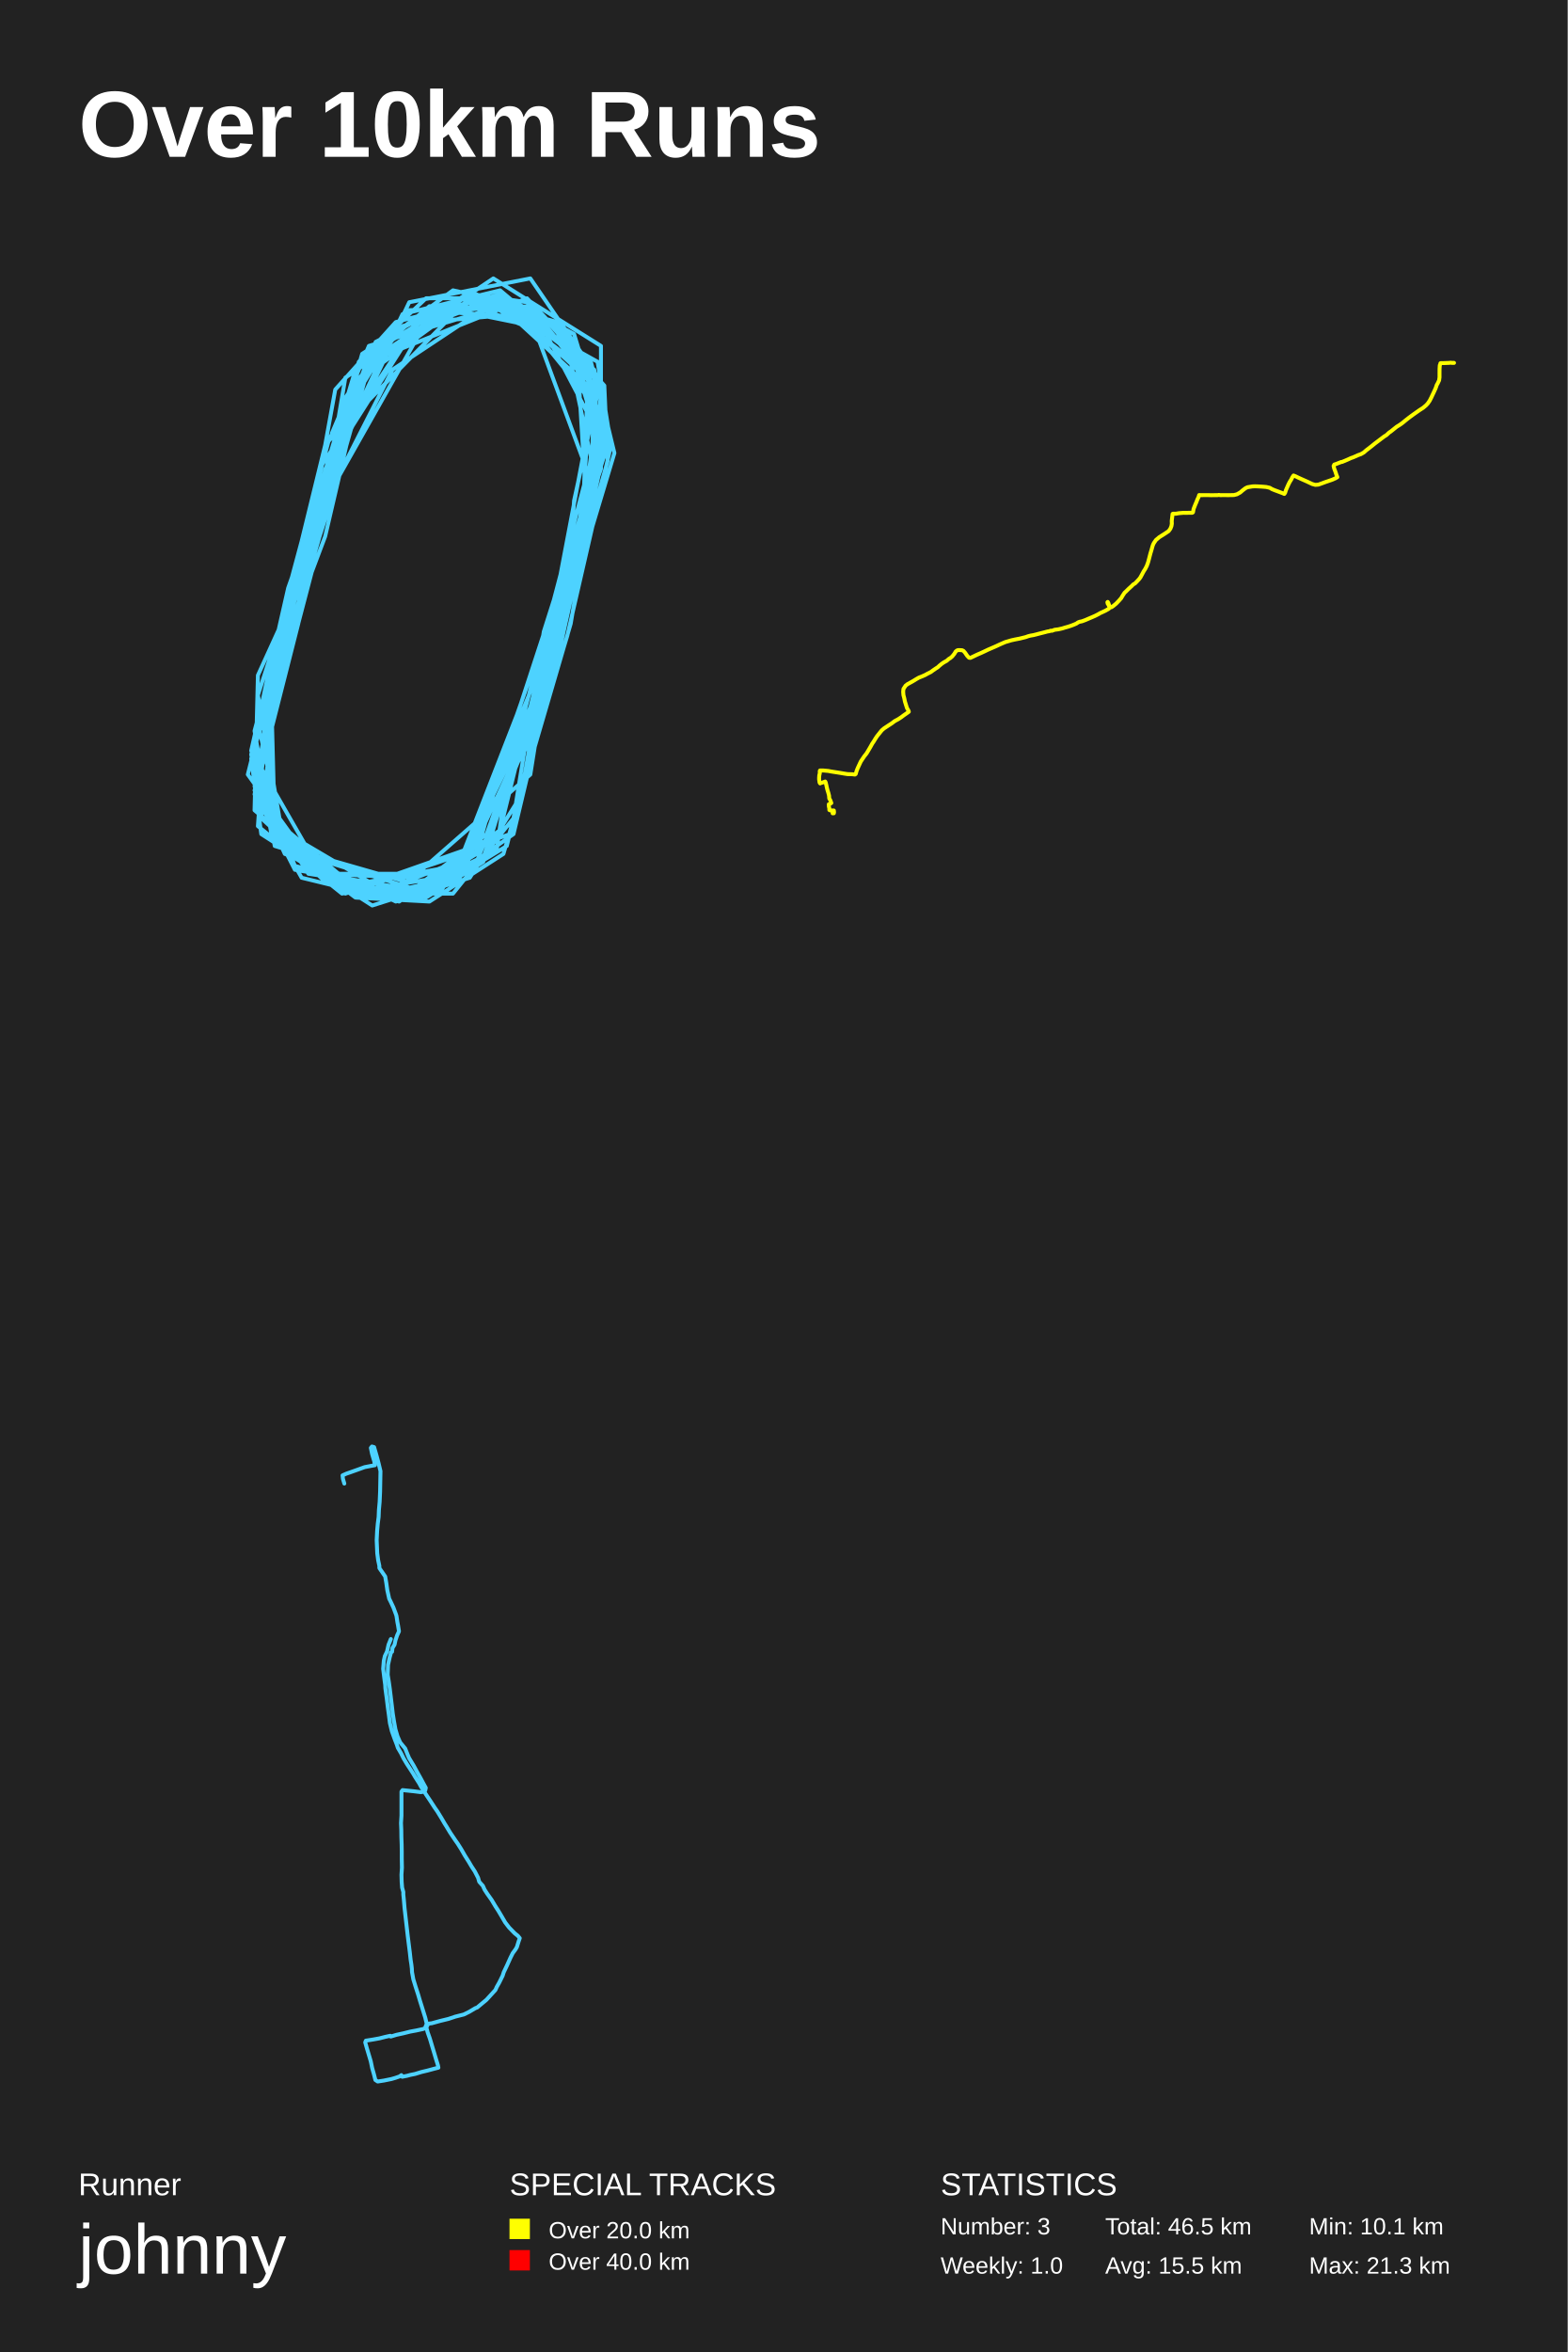
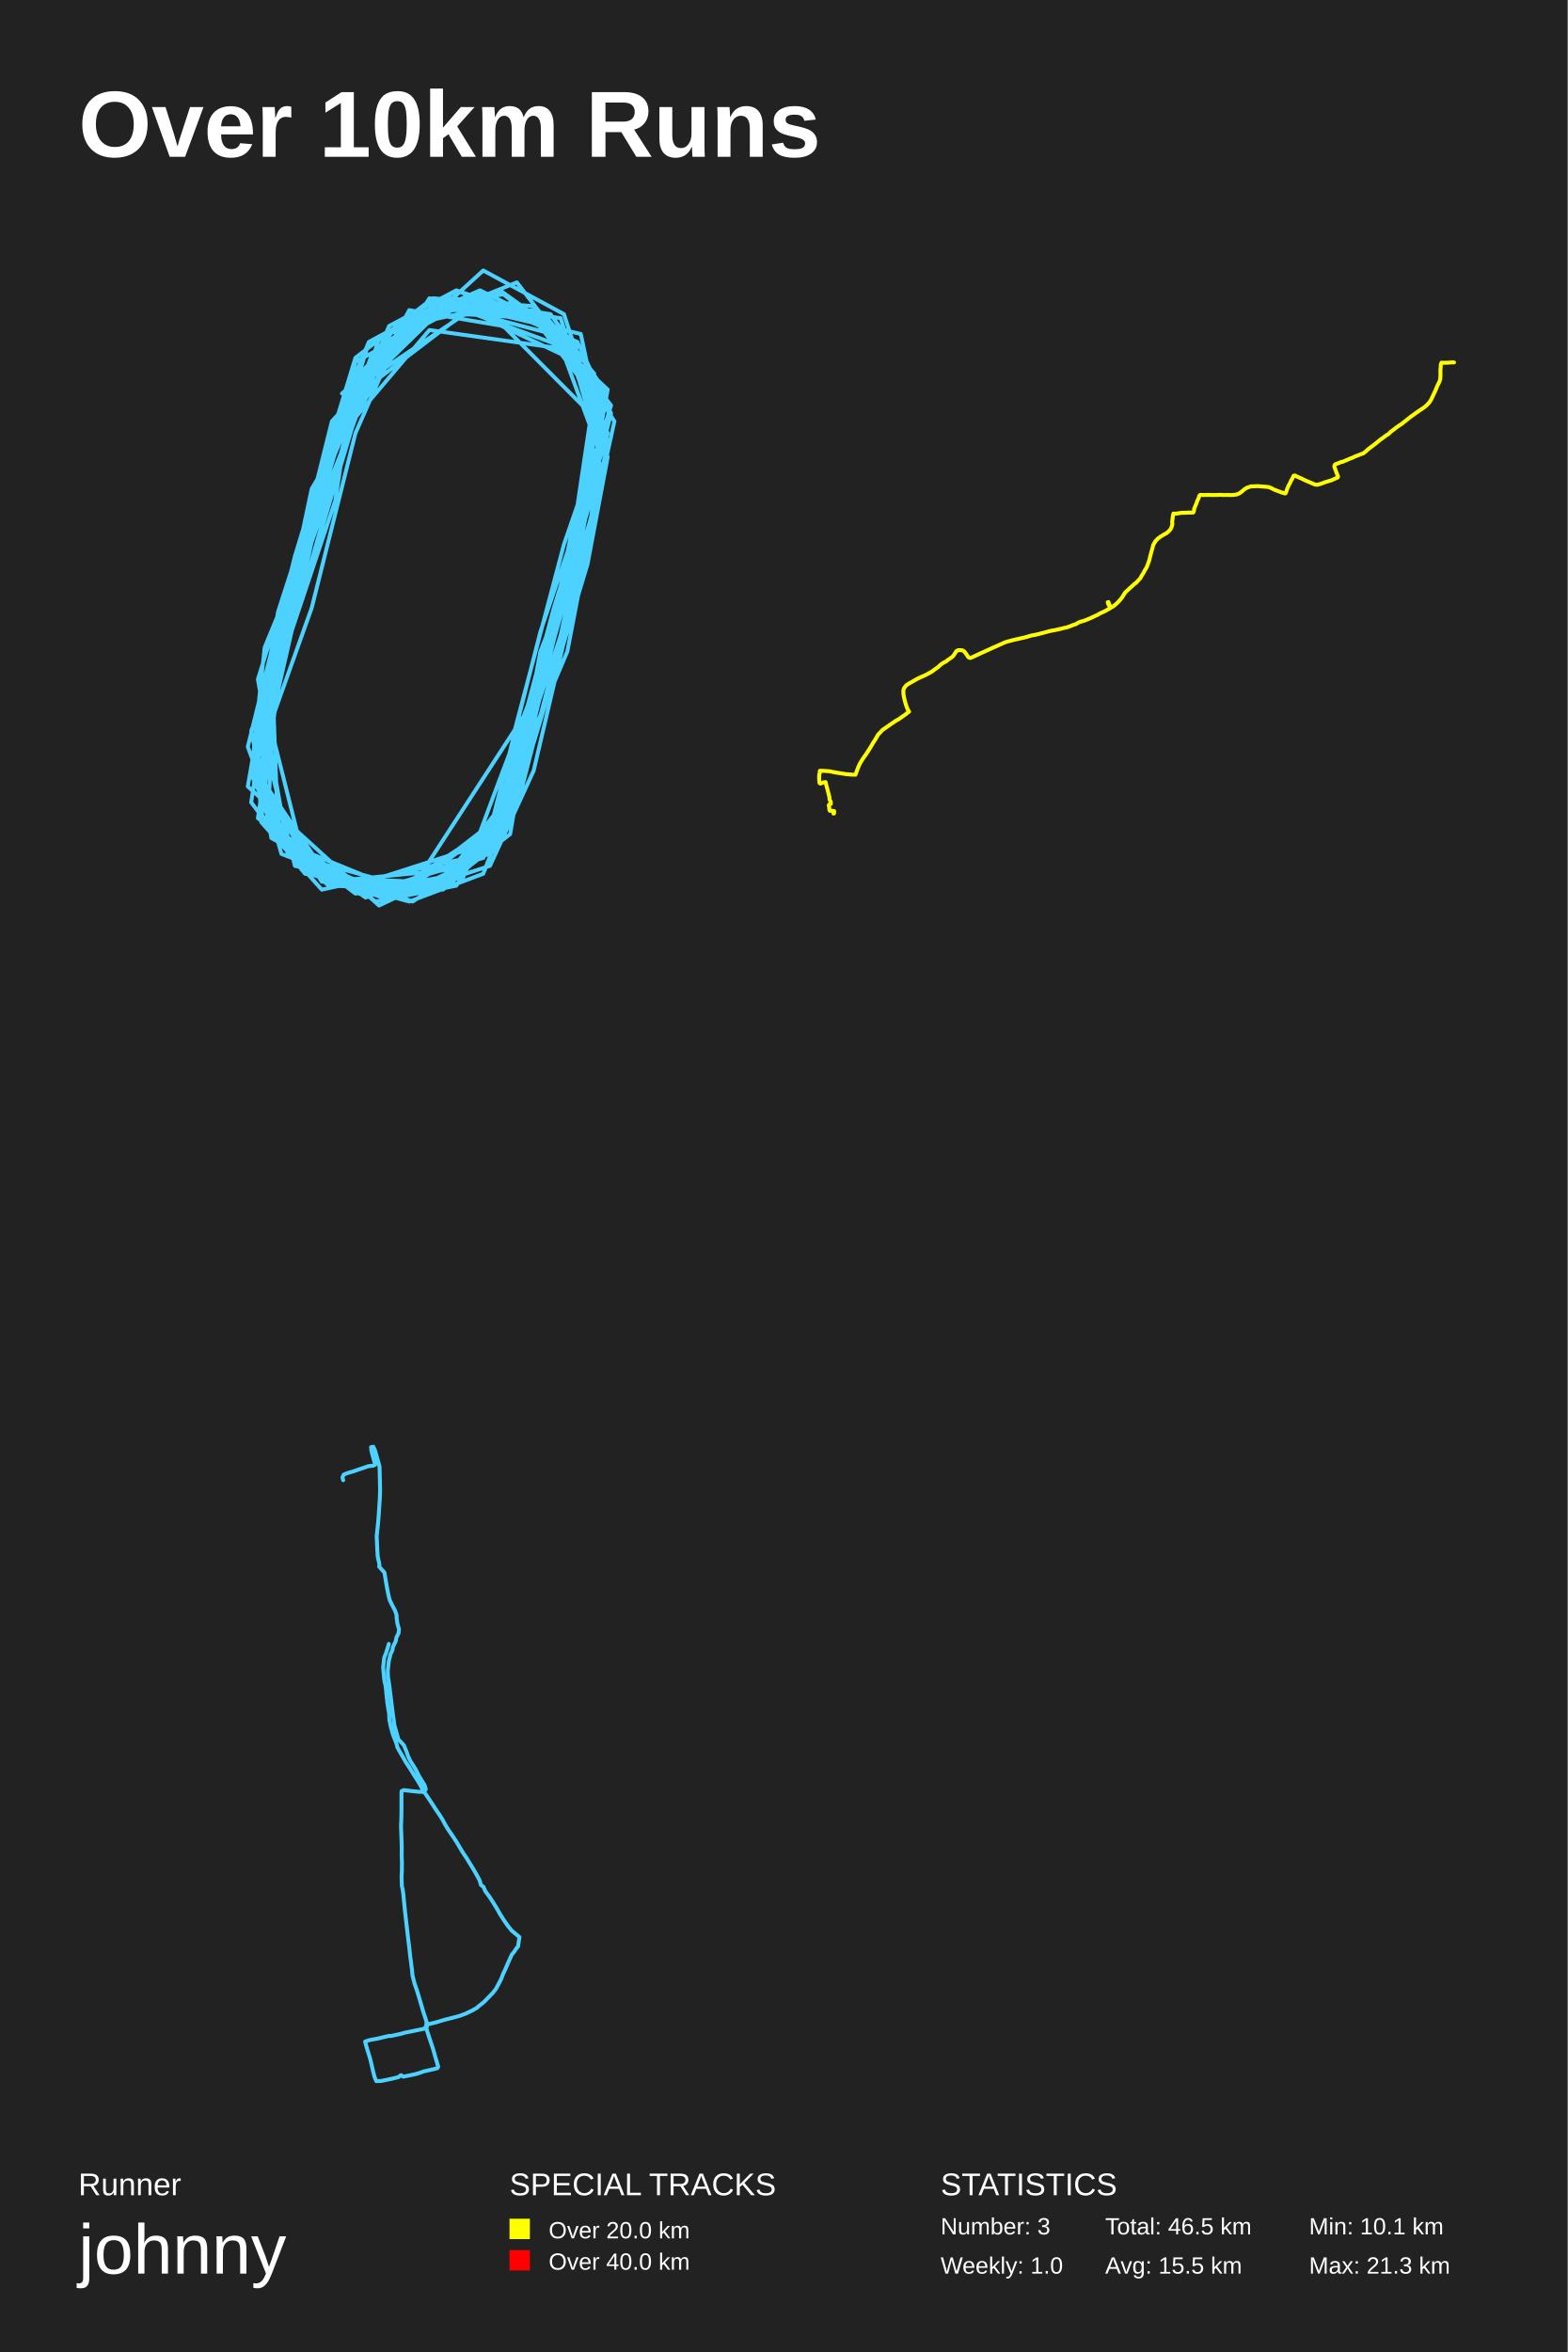
<svg xmlns="http://www.w3.org/2000/svg" baseProfile="full" height="300mm" version="1.1" viewBox="0,0,200,300" width="200mm">
  <defs />
  <rect fill="#222222" height="300" width="200" x="0" y="0" />
  <text fill="#FFFFFF" style="font-size:12px; font-family:Arial; font-weight:bold;" x="10" y="20">Over 10km Runs</text>
  <text fill="#FFFFFF" style="font-size:4px; font-family:Arial" x="10" y="280">Runner</text>
  <text fill="#FFFFFF" style="font-size:9px; font-family:Arial" x="10" y="290">johnny</text>
  <text fill="#FFFFFF" style="font-size:4px; font-family:Arial" x="65" y="280">SPECIAL TRACKS</text>
  <rect fill="yellow" height="2.6" width="2.6" x="65" y="283" />
  <text fill="#FFFFFF" style="font-size:3px; font-family:Arial" x="70" y="285.5">Over 20.0 km</text>
  <rect fill="red" height="2.6" width="2.6" x="65" y="287" />
  <text fill="#FFFFFF" style="font-size:3px; font-family:Arial" x="70" y="289.5">Over 40.0 km</text>
  <text fill="#FFFFFF" style="font-size:4px; font-family:Arial" x="120" y="280">STATISTICS</text>
  <text fill="#FFFFFF" style="font-size:3px; font-family:Arial" x="120" y="285">Number: 3</text>
  <text fill="#FFFFFF" style="font-size:3px; font-family:Arial" x="120" y="290">Weekly: 1.0</text>
  <text fill="#FFFFFF" style="font-size:3px; font-family:Arial" x="141" y="285">Total: 46.5 km</text>
  <text fill="#FFFFFF" style="font-size:3px; font-family:Arial" x="141" y="290">Avg: 15.5 km</text>
  <text fill="#FFFFFF" style="font-size:3px; font-family:Arial" x="167" y="285">Min: 10.1 km</text>
  <text fill="#FFFFFF" style="font-size:3px; font-family:Arial" x="167" y="290">Max: 21.3 km</text>
-   <polyline fill="none" opacity="1" points="58.647,109.931 65.941,91.2 75.381,64.369 75.81,48.169 64.225,39.056 53.927,40.069 41.055,59.306 33.332,90.694 35.906,105.881 44.917,112.969 53.927,114.488 64.654,107.906 71.09,82.088 78.385,57.788 75.81,47.156 63.796,37.031 51.353,40.069 41.484,60.825 35.048,85.125 31.615,98.794 41.484,112.463 54.356,114.488 61.651,109.931 68.516,87.656 73.665,68.925 77.527,54.244 75.381,46.144 63.796,38.044 54.356,38.044 45.775,46.144 41.055,63.356 37.622,73.988 32.473,93.225 35.048,107.906 54.785,113.981 65.512,106.388 72.378,77.531 74.523,62.344 75.381,46.65 67.229,38.044 45.775,46.65 38.051,75 32.044,96.263 37.622,110.438 51.782,114.488 60.793,108.919 64.654,95.25 74.094,66.394 76.668,53.738 71.949,43.613 59.505,38.55 45.346,47.156 40.197,64.369 34.619,84.113 32.044,96.263 35.048,107.4 50.495,114.994 59.934,111.956 65.941,102.338 72.378,81.075 77.956,56.775 76.239,46.144 60.793,37.538 46.204,48.169 41.484,68.419 36.335,82.088 32.473,101.325 38.481,111.956 50.924,114.994 63.796,105.881 70.661,78.038 77.527,56.775 73.236,42.6 63.796,37.538 50.495,41.081 42.771,49.688 41.484,56.775 35.906,79.556 32.903,86.138 32.473,103.35 44.917,113.981 57.789,113.981 65.512,104.363 69.374,80.569 75.81,60.319 76.668,50.7 68.087,39.563 59.505,37.538 49.637,43.613 41.484,56.775 38.051,77.025 32.044,96.769 33.332,106.388 47.491,115.5 58.647,111.956 68.516,90.694 75.81,60.319 72.378,44.119 60.793,38.044 49.637,44.625 40.626,63.356 39.768,72.975 32.473,100.819 37.622,110.944 52.64,113.475 62.08,106.388 65.512,96.769 73.665,72.975 77.097,53.738 70.661,41.588 58.647,38.044 47.92,43.613 43.629,58.8 36.335,80.063 32.473,100.313 36.335,108.919 50.924,114.488 63.367,108.413 64.654,99.3 72.378,77.025 73.236,63.863 76.239,50.194 71.09,41.081 62.08,38.55 48.778,43.613 43.2,55.763 38.051,77.025 34.619,86.138 34.19,103.856 43.2,111.45 57.36,111.45 65.941,104.363 71.09,75.506 75.81,50.7 63.796,38.044 50.066,47.156 39.768,67.406 32.903,92.213 35.906,105.881 44.917,113.475 65.083,106.388 72.807,75 77.097,56.775 68.087,39.563 54.785,39.056 45.775,46.65 44.059,55.256 35.477,83.1 32.903,101.831 44.059,113.981 59.076,108.919 68.945,88.669 77.527,58.8 77.097,49.181 68.087,39.056 52.211,39.563 44.059,50.7 41.913,64.875 32.473,94.238 34.619,106.388 45.346,114.488 54.785,114.994 64.225,108.919 72.807,79.556 74.952,66.9 73.665,45.638 64.654,38.55 57.789,37.031 47.491,44.625 36.764,75 32.044,95.756 41.055,111.45 52.64,111.956 67.658,98.794 71.519,74.494 76.668,59.813 76.668,44.119 62.938,35.513 44.059,48.169 40.626,68.419 34.19,94.238 35.048,106.388 41.484,112.463 53.498,113.981 60.793,109.931 70.661,86.138 76.668,59.306 76.668,48.675 67.658,35.513 52.211,38.55 40.197,63.863 36.335,78.038 32.903,88.669 36.335,108.413 46.633,114.488 57.789,111.956 69.374,88.163 73.665,70.444 76.239,52.219 66.8,40.575 54.356,39.563 41.484,59.813 38.051,79.556 32.903,99.806 35.906,107.906 51.782,112.463 59.505,109.425 68.087,89.175 75.381,61.331 68.087,41.588 55.644,39.056 46.204,45.131 38.051,73.481 34.19,90.694 32.903,101.325 39.339,111.45 56.073,113.981 67.229,95.25 74.094,67.913 76.239,55.763 73.665,47.156 65.941,40.069 54.356,41.081 41.484,63.863 34.19,86.644 32.903,105.375 43.629,113.981 59.076,111.45 66.8,91.2 74.523,61.838 74.952,49.181 63.367,38.55 51.353,41.588 46.204,48.675 40.626,68.925 37.193,80.569 32.473,99.3 36.764,108.919 44.059,113.475 53.498,114.488 61.651,109.425 65.941,96.769 74.523,67.913 76.668,55.256 72.378,42.6 63.796,37.538 55.644,41.081 46.633,46.65 39.339,65.888 34.619,89.175 35.048,105.375 47.062,112.463 58.218,110.438 68.516,90.188 74.952,67.913 76.668,50.194 67.229,38.55 60.363,37.538 41.913,56.269 36.335,77.025 35.048,89.681 33.332,104.363 42.771,112.969 49.637,114.488 58.218,111.45 68.087,87.15 74.952,65.888 76.239,48.169 65.512,38.55 47.062,44.119 42.342,55.256" stroke="#4DD2FF" stroke-dasharray="none" stroke-linecap="round" stroke-linejoin="round" stroke-width="0.5" />
-   <polyline fill="none" opacity="1" points="185.5,46.286 185.221,46.286 185.093,46.26 184.864,46.286 184.184,46.312 183.81,46.312 183.766,46.332 183.755,46.423 183.682,46.593 183.654,47.063 183.649,47.598 183.649,48.127 183.598,48.506 183.409,48.91 183.303,49.086 183.158,49.504 182.985,49.889 182.784,50.314 182.595,50.718 182.394,51.11 182.148,51.469 181.914,51.717 181.546,52.024 181.1,52.311 180.726,52.572 180.308,52.866 179.979,53.107 179.656,53.349 179.327,53.61 178.925,53.942 178.535,54.217 178.184,54.432 177.843,54.706 177.525,54.961 177.392,55.065 177.247,55.156 176.867,55.502 176.6,55.665 176.142,56.011 175.78,56.285 175.406,56.566 175.022,56.879 174.62,57.193 174.302,57.434 173.995,57.708 173.622,57.924 173.254,58.054 173.003,58.172 172.557,58.361 172.401,58.406 171.943,58.615 171.547,58.785 171.207,58.922 171.101,58.929 170.856,59.026 170.454,59.183 170.226,59.255 170.136,59.431 170.203,59.738 170.36,60.155 170.516,60.619 170.616,60.86 170.376,61.004 169.964,61.187 169.055,61.5 168.687,61.637 168.196,61.813 167.811,61.846 167.421,61.741 166.657,61.382 166.038,61.108 165.58,60.899 165.302,60.762 165.023,60.651 164.861,60.893 164.738,61.147 164.538,61.467 164.387,61.761 164.231,62.113 164.058,62.511 163.946,62.864 163.846,63.001 163.656,62.916 163.138,62.72 162.625,62.531 162.29,62.394 161.989,62.218 161.532,62.113 161.041,62.074 160.5,62.041 160.115,62.028 159.786,62.041 159.156,62.146 158.894,62.27 158.509,62.563 158.225,62.811 157.807,63.046 157.416,63.144 156.697,63.157 156.162,63.151 155.665,63.157 155.492,63.125 155.336,63.157 154.957,63.157 154.5,63.164 154.137,63.151 153.719,63.151 153.256,63.157 152.983,63.144 152.927,63.347 152.743,63.751 152.609,64.097 152.52,64.293 152.347,64.723 152.269,64.939 152.197,65.343 152.096,65.409 151.656,65.402 151.444,65.415 150.986,65.409 150.429,65.454 149.994,65.526 149.665,65.52 149.592,65.552 149.537,66.015 149.486,66.459 149.498,66.799 149.447,67.105 149.313,67.438 149.09,67.745 148.856,67.901 148.544,68.11 148.148,68.358 147.875,68.534 147.462,68.887 147.206,69.265 147.094,69.493 147.016,69.735 146.91,70.12 146.759,70.622 146.564,71.373 146.469,71.725 146.302,72.182 146.085,72.599 145.906,72.873 145.661,73.33 145.488,73.65 145.343,73.845 145.014,74.204 144.796,74.42 144.579,74.543 144.361,74.765 143.971,75.118 143.597,75.49 143.464,75.607 143.229,75.966 143.023,76.312 142.722,76.651 142.387,76.997 142.025,77.297 141.785,77.46 141.679,77.466 141.512,77.238 141.389,76.892 141.317,76.775 141.278,76.82 141.317,77.003 141.378,77.081 141.59,77.505 141.445,77.656 141.021,77.897 140.575,78.106 140.352,78.204 140.151,78.328 139.716,78.549 139.315,78.725 138.852,78.921 138.478,79.084 138.038,79.247 137.714,79.313 137.519,79.397 137.324,79.534 137.023,79.665 136.671,79.802 136.236,79.945 135.84,80.056 135.528,80.154 135.015,80.272 134.547,80.33 134.195,80.461 134.045,80.441 133.866,80.513 133.615,80.552 133.253,80.65 132.656,80.8 132.138,80.937 131.848,81.009 131.463,81.074 131.162,81.152 130.855,81.263 130.119,81.446 129.511,81.563 129.009,81.674 128.658,81.779 128.256,81.896 127.888,82.053 127.487,82.229 127.141,82.392 126.896,82.503 126.472,82.685 126.076,82.855 125.669,83.051 125.178,83.279 124.665,83.501 123.806,83.912 123.622,83.892 123.399,83.657 123.126,83.259 122.919,83.025 122.747,82.94 122.457,82.92 122.228,82.92 122.072,82.979 121.921,83.109 121.754,83.39 121.486,83.723 121.247,83.931 121.074,84.029 120.94,84.14 120.789,84.277 120.388,84.499 120.142,84.669 119.83,84.923 119.663,85.086 119.373,85.275 119.027,85.51 118.748,85.719 118.38,85.901 118.029,86.097 117.616,86.28 117.231,86.43 116.897,86.619 116.529,86.847 116.122,87.076 115.77,87.271 115.536,87.454 115.369,87.702 115.257,87.878 115.224,88.25 115.257,88.661 115.369,89.091 115.447,89.483 115.581,89.907 115.703,90.298 115.915,90.67 115.943,90.787 115.67,90.983 115.291,91.244 114.973,91.485 114.605,91.726 114.354,91.863 114.136,91.981 113.785,92.248 113.344,92.535 112.781,92.907 112.491,93.155 111.895,93.898 111.699,94.192 111.465,94.577 111.27,94.864 111.036,95.288 110.718,95.829 110.545,96.109 110.261,96.468 110.01,96.84 109.809,97.146 109.608,97.577 109.402,98.027 109.274,98.36 109.173,98.718 109.067,98.796 108.749,98.757 108.61,98.751 108.331,98.744 108.114,98.738 107.656,98.666 107.205,98.588 106.714,98.51 106.073,98.412 105.66,98.333 105.504,98.32 105.007,98.275 104.617,98.275 104.584,98.327 104.584,98.523 104.589,98.62 104.522,98.901 104.5,99.207 104.5,99.403 104.556,99.814 104.628,99.925 104.695,99.886 104.968,99.801 105.275,99.683 105.336,99.794 105.437,100.218 105.487,100.466 105.576,100.812 105.671,101.112 105.766,101.483 105.794,101.849 105.928,102.07 106.056,102.429 105.905,102.527 105.738,102.579 105.744,102.859 105.805,103.127 105.805,103.316 105.955,103.381 106.379,103.381 106.402,103.596 106.379,103.733 106.223,103.74" stroke="yellow" stroke-dasharray="none" stroke-linecap="round" stroke-linejoin="round" stroke-width="0.5" />
-   <polyline fill="none" opacity="1" points="49.862,209.059 49.567,209.79 49.378,210.646 49.095,211.239 48.965,211.832 48.906,212.563 48.882,212.867 49.059,214.301 49.142,214.908 49.165,215.364 49.342,216.66 49.472,217.736 49.626,218.854 49.744,219.792 49.991,220.813 50.345,221.806 50.628,222.537 50.758,222.937 51.171,223.641 51.49,224.289 51.903,224.979 52.717,226.234 52.941,226.62 53.472,227.448 53.755,227.972 53.92,228.193 54.357,228.896 54.912,229.724 55.466,230.579 55.796,231.048 56.304,231.876 56.705,232.565 56.965,232.979 57.448,233.779 58.062,234.69 58.392,235.158 58.829,235.848 59.313,236.69 59.808,237.476 60.15,238.055 60.575,238.703 60.988,239.503 61.141,240.027 61.602,240.538 61.826,241.034 62.168,241.558 62.734,242.358 63.194,243.131 63.56,243.696 64.02,244.469 64.445,245.2 64.953,245.862 65.649,246.579 66.073,246.924 66.309,247.213 66.144,247.696 65.944,248.344 65.778,248.634 65.413,249.13 65.13,249.696 64.658,250.744 64.268,251.558 64.127,251.999 63.69,252.882 63.371,253.447 63.206,253.819 62.652,254.426 62.062,255.074 61.33,255.681 60.882,256.054 60.634,256.15 59.867,256.605 59.171,256.95 58.074,257.226 57.212,257.515 56.139,257.777 55.088,258.067 54.64,258.122 54.392,258.591 54.558,259.225 54.841,260.025 55.088,260.853 55.372,261.79 55.643,262.701 55.867,263.418 55.926,263.735 55.336,263.887 54.522,264.107 53.767,264.286 52.953,264.535 52.339,264.659 51.938,264.769 51.313,264.893 51.218,264.742 51.207,264.686 50.971,264.852 50.451,265.031 49.932,265.183 48.988,265.376 48.186,265.5 47.891,265.307 47.702,264.562 47.478,263.776 47.301,262.921 47.042,262.052 46.806,261.266 46.593,260.508 46.676,260.287 47.561,260.149 48.398,259.998 49.154,259.805 49.791,259.667 49.85,259.763 50.581,259.543 51.466,259.35 52.351,259.129 53.106,258.991 53.932,258.812 54.204,258.729 54.44,258.136 54.251,257.35 53.873,256.136 53.59,255.24 53.342,254.399 53.024,253.419 52.729,252.454 52.563,251.544 52.54,251.075 52.481,250.578 52.387,249.972 52.28,249.006 52.151,247.986 52.021,246.951 51.608,243.351 51.525,242.345 51.454,241.641 51.454,241.324 51.301,240.772 51.242,240.014 51.218,239.117 51.277,238.234 51.254,237.103 51.254,236.207 51.242,235.296 51.207,234.345 51.195,233.393 51.159,232.538 51.218,231.572 51.218,230.607 51.218,229.393 51.218,228.524 51.36,228.331 51.903,228.386 52.823,228.482 53.696,228.593 54.038,228.538 54.251,228.372 54.322,228.041 53.944,227.351 53.673,226.841 53.224,226.041 52.776,225.213 52.186,224.234 52.021,223.848 51.69,223.02 51.053,222.247 50.711,221.461 50.451,220.592 50.263,219.544 50.109,218.564 50.003,217.654 49.732,215.419 49.614,214.577 49.46,213.612 49.508,212.343 49.708,211.432 49.885,210.77 50.015,210.687 50.074,210.204 50.333,209.777 50.463,209.183 50.664,208.59 50.9,208.08 50.782,207.335 50.699,206.907 50.581,206.121 50.522,205.927 50.192,205.044 49.791,204.189 49.649,203.913 49.413,202.837 49.283,201.913 49.142,201.085 48.398,200.009 48.398,199.733 48.245,199.015 48.127,198.118 48.056,196.449 48.115,195.249 48.198,194.324 48.304,193.496 48.339,192.627 48.434,191.565 48.493,190.24 48.54,187.646 48.292,186.611 48.044,185.687 47.726,184.583 47.454,184.5 47.313,184.679 47.466,185.438 47.749,186.404 47.832,186.887 47.23,186.998 46.522,187.135 45.531,187.494 44.599,187.825 44.163,187.977 43.702,188.184 43.75,188.626 43.927,189.233" stroke="#4DD2FF" stroke-dasharray="none" stroke-linecap="round" stroke-linejoin="round" stroke-width="0.5" />
+   <polyline fill="none" opacity="1" points="62.938,106.388 70.661,77.531 77.527,55.256 72.378,43.106 56.931,39.056 48.349,43.106 38.481,76.013 32.044,98.794 39.339,109.425 50.066,114.488 62.509,110.438 68.087,98.288 75.81,65.381 78.385,53.738 70.232,41.081 55.215,38.044 45.346,45.638 37.622,70.95 31.615,95.25 35.477,105.881 47.92,114.994 58.218,112.969 65.512,101.325 68.945,83.1 76.239,64.369 76.668,50.194 70.232,41.081 58.218,37.031 49.637,41.588 41.913,59.813 38.91,67.406 35.477,78.038 31.615,100.313 48.349,115.5 63.367,108.413 68.945,91.706 75.381,66.394 76.668,54.75 74.094,42.6 54.785,38.044 41.913,58.294 34.619,83.1 35.477,106.388 45.346,113.981 58.647,111.45 62.509,105.881 68.945,80.569 76.668,57.788 74.523,47.156 66.8,39.563 55.215,39.563 42.342,53.738 35.906,79.556 34.619,88.669 33.332,104.869 41.913,112.969 56.502,113.475 64.225,106.388 66.371,95.25 73.665,70.95 77.527,49.688 65.512,38.55 51.353,41.588 45.346,55.256 39.768,77.531 32.903,96.769 33.332,104.869 41.055,113.475 62.08,108.919 66.8,91.706 75.381,63.863 77.097,49.688 70.232,40.069 57.36,38.044 47.062,43.613 43.2,52.725 41.055,64.875 33.761,82.594 32.044,98.794 36.764,108.919 52.64,114.994 63.367,107.906 65.512,93.731 71.949,69.431 76.668,55.763 74.523,45.638 64.225,37.538 55.215,39.056 46.204,47.663 39.339,73.481 35.048,82.594 32.044,102.338 38.91,111.45 56.073,113.475 63.796,103.856 71.949,76.013 75.81,50.194 67.229,39.563 57.789,38.044 45.346,50.194 38.91,66.394 35.477,87.15 32.903,104.363 45.775,113.475 59.076,111.956 63.796,99.3 71.09,80.063 76.668,57.788 76.239,50.194 68.087,39.056 55.215,38.044 44.917,48.675 40.626,63.863 32.473,94.238 34.619,106.894 47.491,113.981 57.36,112.463 65.083,106.388 68.516,86.138 73.665,70.444 76.239,57.281 73.236,43.613 68.087,39.563 52.64,40.575 44.917,49.688 42.771,63.863 36.335,83.1 33.761,89.681 38.481,108.413 49.637,112.969 61.651,109.425 68.087,89.175 76.239,56.775 72.807,44.625 54.785,42.094 45.346,53.231 35.048,82.594 33.332,99.3 41.913,111.956 53.069,112.463 67.229,90.694 75.81,59.813 74.523,44.625 61.222,37.538 49.637,42.6 44.488,50.194 39.339,68.419 32.473,96.769 35.906,108.919 50.495,114.488 65.512,102.844 72.378,74.494 77.956,52.725 73.665,43.613 58.218,37.031 47.491,45.131 42.342,58.8 35.906,84.113 33.332,103.856 39.339,111.45 52.211,114.994 61.651,111.45 68.087,94.744 74.952,71.963 77.527,58.294 71.519,42.094 61.222,37.031 50.066,42.094 41.913,57.788 32.903,86.644 36.764,108.413 45.346,112.969 64.225,106.894 68.516,89.681 72.807,68.419 77.956,51.713 65.941,36.019 47.062,43.613 41.055,63.356 37.193,80.569 32.903,99.3 38.481,110.944 46.204,112.463 56.931,112.969 66.371,101.325 73.665,72.975 77.527,57.281 71.949,40.069 61.651,34.5 44.488,50.194 39.339,69.431 35.906,81.075 32.473,98.794 41.055,112.463 55.215,113.475 63.796,106.388 71.09,85.125 76.668,55.256 73.665,46.144 58.647,39.056 45.346,46.144 38.91,71.963 35.048,84.619 34.19,104.869 41.913,112.463 57.36,110.944 64.225,103.856 72.378,72.975 75.81,53.231 64.225,41.588 52.211,39.563 40.197,61.838 38.051,77.531 32.044,93.225 34.619,105.881 46.633,114.488 62.509,108.413 70.232,81.075 74.523,62.344 76.239,51.206 68.087,40.575 59.076,40.069 45.775,50.194 37.622,79.05 32.903,91.2 37.622,110.438 51.353,113.981 64.225,104.363 71.949,77.025 75.81,55.763 71.519,44.119 57.789,39.056 49.207,43.613 41.484,62.85 37.622,76.519 32.903,95.756 33.332,102.338 40.197,111.45 48.778,114.488 57.36,112.969 65.941,102.844 70.232,81.581 76.668,62.344 75.81,47.663 69.803,40.575 57.789,39.056 51.782,42.6 45.775,52.219 35.906,79.05 32.473,98.288 40.197,109.931 51.353,112.969 62.938,105.375 72.378,83.1 77.527,56.269 71.519,42.6 63.796,37.031 48.778,47.156 39.768,62.344 35.477,82.594 32.044,97.781 35.048,106.894 45.775,113.981 55.644,113.475 64.654,101.831 71.519,81.075 76.668,56.775 71.519,40.575 56.931,38.55 43.629,50.194" stroke="#4DD2FF" stroke-dasharray="none" stroke-linecap="round" stroke-linejoin="round" stroke-width="0.5" />
+   <polyline fill="none" opacity="1" points="185.5,46.23 185.305,46.217 185.165,46.23 184.562,46.269 184.07,46.269 183.897,46.256 183.897,46.321 183.808,46.465 183.802,46.766 183.763,47.282 183.769,47.831 183.746,48.348 183.635,48.681 183.523,48.923 183.361,49.23 183.193,49.655 183.009,50.067 182.808,50.485 182.618,50.891 182.4,51.27 182.11,51.59 181.853,51.832 181.456,52.126 181.015,52.414 180.607,52.701 180.278,52.943 179.954,53.165 179.602,53.453 179.245,53.734 178.837,54.061 178.468,54.296 178.128,54.538 177.781,54.813 177.519,55.002 177.424,55.074 177.145,55.355 176.86,55.525 176.491,55.806 176.061,56.113 175.698,56.414 175.33,56.715 174.933,57.002 174.509,57.322 174.324,57.512 173.928,57.826 173.554,57.956 173.191,58.107 172.867,58.218 172.571,58.375 172.269,58.479 171.828,58.675 171.403,58.852 171.258,58.911 171.135,58.917 170.744,59.081 170.381,59.205 170.275,59.303 170.225,59.519 170.376,59.93 170.532,60.362 170.705,60.773 170.666,60.898 170.27,61.074 169.845,61.264 169.035,61.512 168.521,61.708 168.052,61.832 167.773,61.806 167.136,61.538 166.366,61.205 166.053,61.041 165.561,60.832 165.198,60.649 165.031,60.688 164.874,61.041 164.724,61.283 164.562,61.63 164.411,61.904 164.232,62.303 164.109,62.682 163.998,62.93 163.858,62.924 163.489,62.806 162.964,62.61 162.484,62.42 162.188,62.257 161.847,62.126 161.367,62.074 160.842,62.041 160.451,62.002 160.077,62.028 159.574,62.041 159.066,62.218 158.776,62.394 158.496,62.643 158.116,62.93 157.77,63.074 157.212,63.146 156.514,63.133 155.972,63.139 155.642,63.107 155.497,63.133 155.223,63.133 154.821,63.146 154.453,63.133 154.017,63.133 153.57,63.139 153.112,63.126 153.006,63.231 152.911,63.538 152.738,63.904 152.649,64.178 152.515,64.499 152.375,64.812 152.319,65.165 152.23,65.374 151.912,65.381 151.621,65.381 151.303,65.401 150.761,65.407 150.281,65.479 149.957,65.525 149.705,65.505 149.638,65.786 149.583,66.224 149.543,66.557 149.566,66.897 149.454,67.263 149.326,67.518 149.018,67.845 148.789,68.021 148.421,68.224 148.008,68.479 147.7,68.714 147.41,69.021 147.192,69.4 147.125,69.511 147.03,69.91 146.896,70.361 146.773,70.818 146.611,71.485 146.444,71.955 146.271,72.393 146.03,72.778 145.863,73.105 145.673,73.393 145.483,73.752 145.232,74.02 144.93,74.353 144.701,74.504 144.567,74.641 144.21,74.954 143.836,75.301 143.579,75.543 143.422,75.765 143.193,76.144 142.936,76.477 142.612,76.836 142.266,77.15 141.898,77.424 141.791,77.47 141.696,77.424 141.507,77.072 141.406,76.784 141.345,76.804 141.322,76.817 141.384,77.032 141.546,77.333 141.652,77.562 141.294,77.771 140.848,78.012 140.434,78.195 140.272,78.274 139.993,78.444 139.602,78.614 139.155,78.829 138.703,79.019 138.284,79.182 137.865,79.3 137.675,79.371 137.457,79.476 137.273,79.607 136.949,79.705 136.497,79.881 136.1,80.025 135.67,80.116 135.452,80.175 134.804,80.325 134.347,80.417 134.179,80.443 133.989,80.476 133.704,80.554 133.481,80.613 133.123,80.711 132.431,80.887 131.973,80.998 131.744,81.024 131.319,81.136 130.984,81.24 130.554,81.345 129.789,81.521 129.298,81.626 128.929,81.73 128.488,81.841 128.097,81.978 127.689,82.168 127.343,82.318 127.092,82.436 126.706,82.606 126.271,82.802 125.919,82.965 125.455,83.174 124.952,83.403 123.914,83.886 123.746,83.925 123.556,83.853 123.294,83.461 123.026,83.102 122.858,82.985 122.679,82.932 122.333,82.926 122.177,82.952 122.02,83.043 121.842,83.318 121.668,83.592 121.473,83.801 121.194,83.997 120.987,84.128 120.92,84.187 120.646,84.396 120.328,84.553 120.01,84.775 119.792,84.984 119.613,85.134 119.222,85.408 118.887,85.663 118.574,85.833 118.239,86.023 117.871,86.199 117.468,86.369 117.089,86.552 116.715,86.761 116.335,86.976 115.966,87.179 115.625,87.408 115.441,87.63 115.324,87.806 115.246,88.087 115.257,88.466 115.318,88.897 115.419,89.322 115.536,89.753 115.659,90.125 115.81,90.511 115.977,90.772 115.748,90.935 115.514,91.131 115.145,91.386 114.81,91.634 114.458,91.85 114.263,91.948 113.961,92.163 113.565,92.425 113.157,92.712 112.582,93.111 112.012,93.718 111.777,94.13 111.621,94.397 111.347,94.809 111.169,95.129 111.001,95.416 110.655,95.952 110.409,96.318 110.152,96.671 109.89,97.082 109.705,97.389 109.51,97.827 109.325,98.297 109.225,98.584 109.141,98.813 108.862,98.806 108.7,98.806 108.432,98.78 108.236,98.767 107.89,98.735 107.432,98.663 106.963,98.591 106.315,98.48 105.874,98.382 105.572,98.356 105.226,98.33 104.807,98.31 104.589,98.317 104.595,98.493 104.595,98.604 104.517,98.715 104.506,99.185 104.506,99.368 104.528,99.643 104.561,99.897 104.662,99.949 104.885,99.865 105.109,99.773 105.332,99.76 105.388,100.015 105.483,100.42 105.539,100.59 105.651,101.047 105.729,101.334 105.818,101.713 105.824,101.974 105.997,102.288 105.991,102.549 105.812,102.582 105.729,102.725 105.801,103.072 105.796,103.267 105.868,103.418 106.159,103.411 106.421,103.457 106.405,103.757 106.321,103.77" stroke="yellow" stroke-dasharray="none" stroke-linecap="round" stroke-linejoin="round" stroke-width="0.5" />
+   <polyline fill="none" opacity="1" points="49.602,209.68 49.437,210.273 49.248,210.853 49.012,211.446 48.918,212.343 48.882,212.701 48.988,213.929 49.047,214.398 49.201,215.102 49.283,215.929 49.425,217.24 49.649,218.633 49.673,219.351 49.862,220.302 50.145,221.282 50.546,222.289 50.699,222.868 50.912,223.268 51.254,223.848 51.761,224.744 52.233,225.461 52.835,226.427 53.224,227.034 53.673,227.779 53.791,228.027 54.097,228.538 54.617,229.296 55.183,230.151 55.608,230.814 56.056,231.462 56.457,232.096 56.835,232.8 57.201,233.393 57.767,234.221 58.286,235.007 58.534,235.434 59.065,236.317 59.549,237.034 59.879,237.586 60.363,238.358 60.776,239.076 61.2,239.862 61.354,240.427 61.684,240.676 61.908,241.214 62.463,241.958 62.982,242.772 63.43,243.503 63.761,244.096 64.233,244.841 64.717,245.544 65.259,246.234 65.955,246.813 66.274,247.089 66.239,247.241 66.097,248.261 65.885,248.51 65.566,248.992 65.306,249.296 64.894,250.192 64.445,251.227 64.186,251.764 63.938,252.426 63.584,253.102 63.289,253.654 62.911,254.15 62.357,254.73 61.708,255.392 60.988,255.957 60.835,256.109 60.268,256.426 59.407,256.84 58.628,257.129 57.484,257.433 56.67,257.639 55.608,257.957 54.817,258.15 54.558,258.164 54.392,258.729 54.699,259.694 54.947,260.439 55.242,261.322 55.525,262.328 55.749,263.073 55.903,263.625 55.785,263.804 54.947,264.011 54.027,264.218 53.378,264.452 52.799,264.604 52.198,264.728 51.454,264.879 51.313,264.797 51.207,264.7 51.124,264.7 50.841,264.935 50.074,265.128 49.354,265.279 48.611,265.431 48.009,265.445 47.785,264.935 47.596,264.19 47.407,263.363 47.195,262.494 46.924,261.639 46.699,260.88 46.581,260.398 47.183,260.205 48.186,260.025 48.8,259.874 49.637,259.68 49.85,259.694 50.121,259.639 51.018,259.446 51.679,259.267 52.764,259.046 53.566,258.881 54.156,258.757 54.392,258.37 54.416,257.874 54.003,256.605 53.755,255.764 53.472,254.799 53.189,253.875 52.894,253.033 52.622,251.958 52.552,251.144 52.516,250.965 52.422,250.178 52.328,249.516 52.221,248.482 52.092,247.475 51.679,243.889 51.572,242.827 51.478,241.889 51.454,241.572 51.36,240.951 51.266,240.552 51.23,239.352 51.266,238.634 51.277,237.572 51.242,236.648 51.254,235.765 51.23,234.827 51.195,233.862 51.159,232.91 51.195,232.138 51.218,231.076 51.218,229.876 51.218,228.993 51.23,228.455 51.502,228.331 52.316,228.427 53.212,228.524 53.92,228.565 54.156,228.482 54.322,228.22 54.168,227.696 53.838,227.172 53.425,226.482 52.988,225.613 52.351,224.606 52.056,223.999 51.867,223.42 51.513,222.592 50.829,221.861 50.593,221.033 50.322,220.082 50.18,219.047 50.05,218.095 49.979,217.516 49.673,215.019 49.496,213.874 49.472,213.101 49.602,211.887 49.814,211.018 49.956,210.715 50.062,210.494 50.133,210.066 50.475,209.363 50.593,208.811 50.841,208.342 50.9,207.817 50.699,207.086 50.593,206.341 50.605,206.052 50.404,205.445 49.991,204.658 49.708,204.065 49.543,203.389 49.354,202.437 49.177,201.375 49.047,200.588 48.375,199.829 48.41,199.567 48.186,198.532 48.127,197.511 48.056,195.966 48.186,194.697 48.269,193.883 48.328,193.069 48.387,192.13 48.457,191.151 48.493,190.047 48.422,187.08 48.186,186.225 47.844,184.997 47.62,184.528 47.337,184.583 47.384,185.052 47.584,185.811 47.867,186.818 47.608,186.956 47.053,186.998 46.074,187.329 45,187.701 44.328,187.894 43.844,188.088 43.691,188.446 43.785,188.805" stroke="#4DD2FF" stroke-dasharray="none" stroke-linecap="round" stroke-linejoin="round" stroke-width="0.5" />
</svg>
